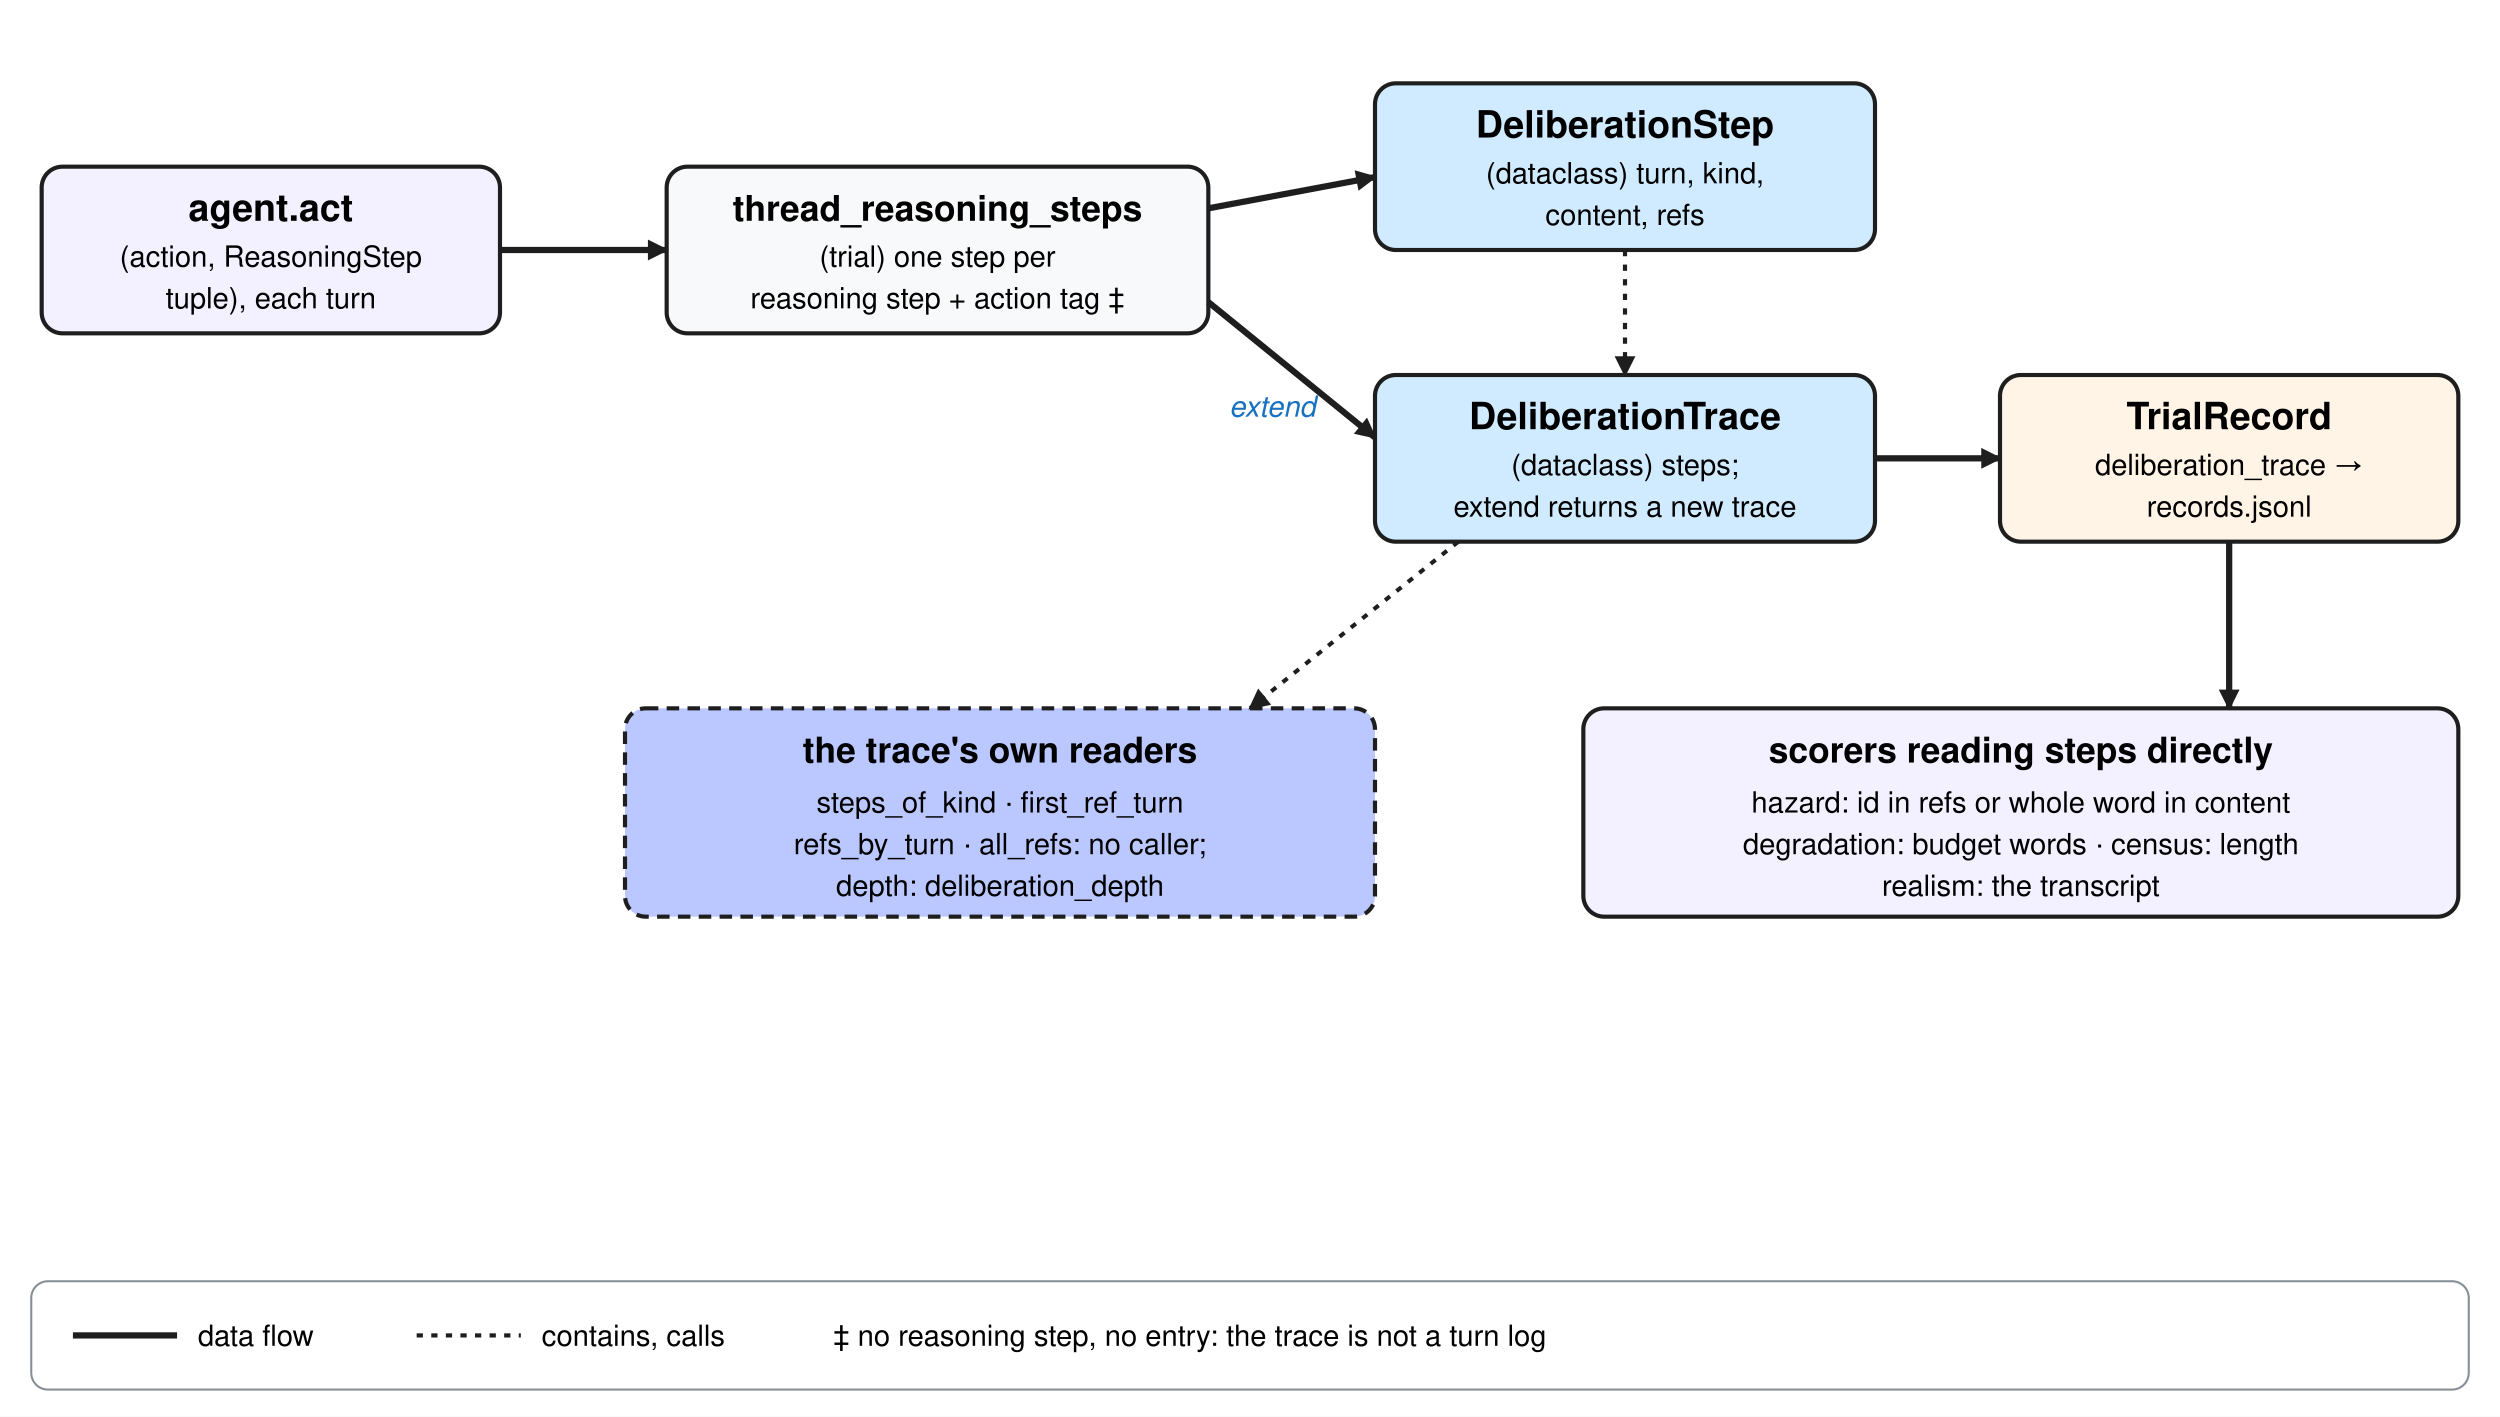
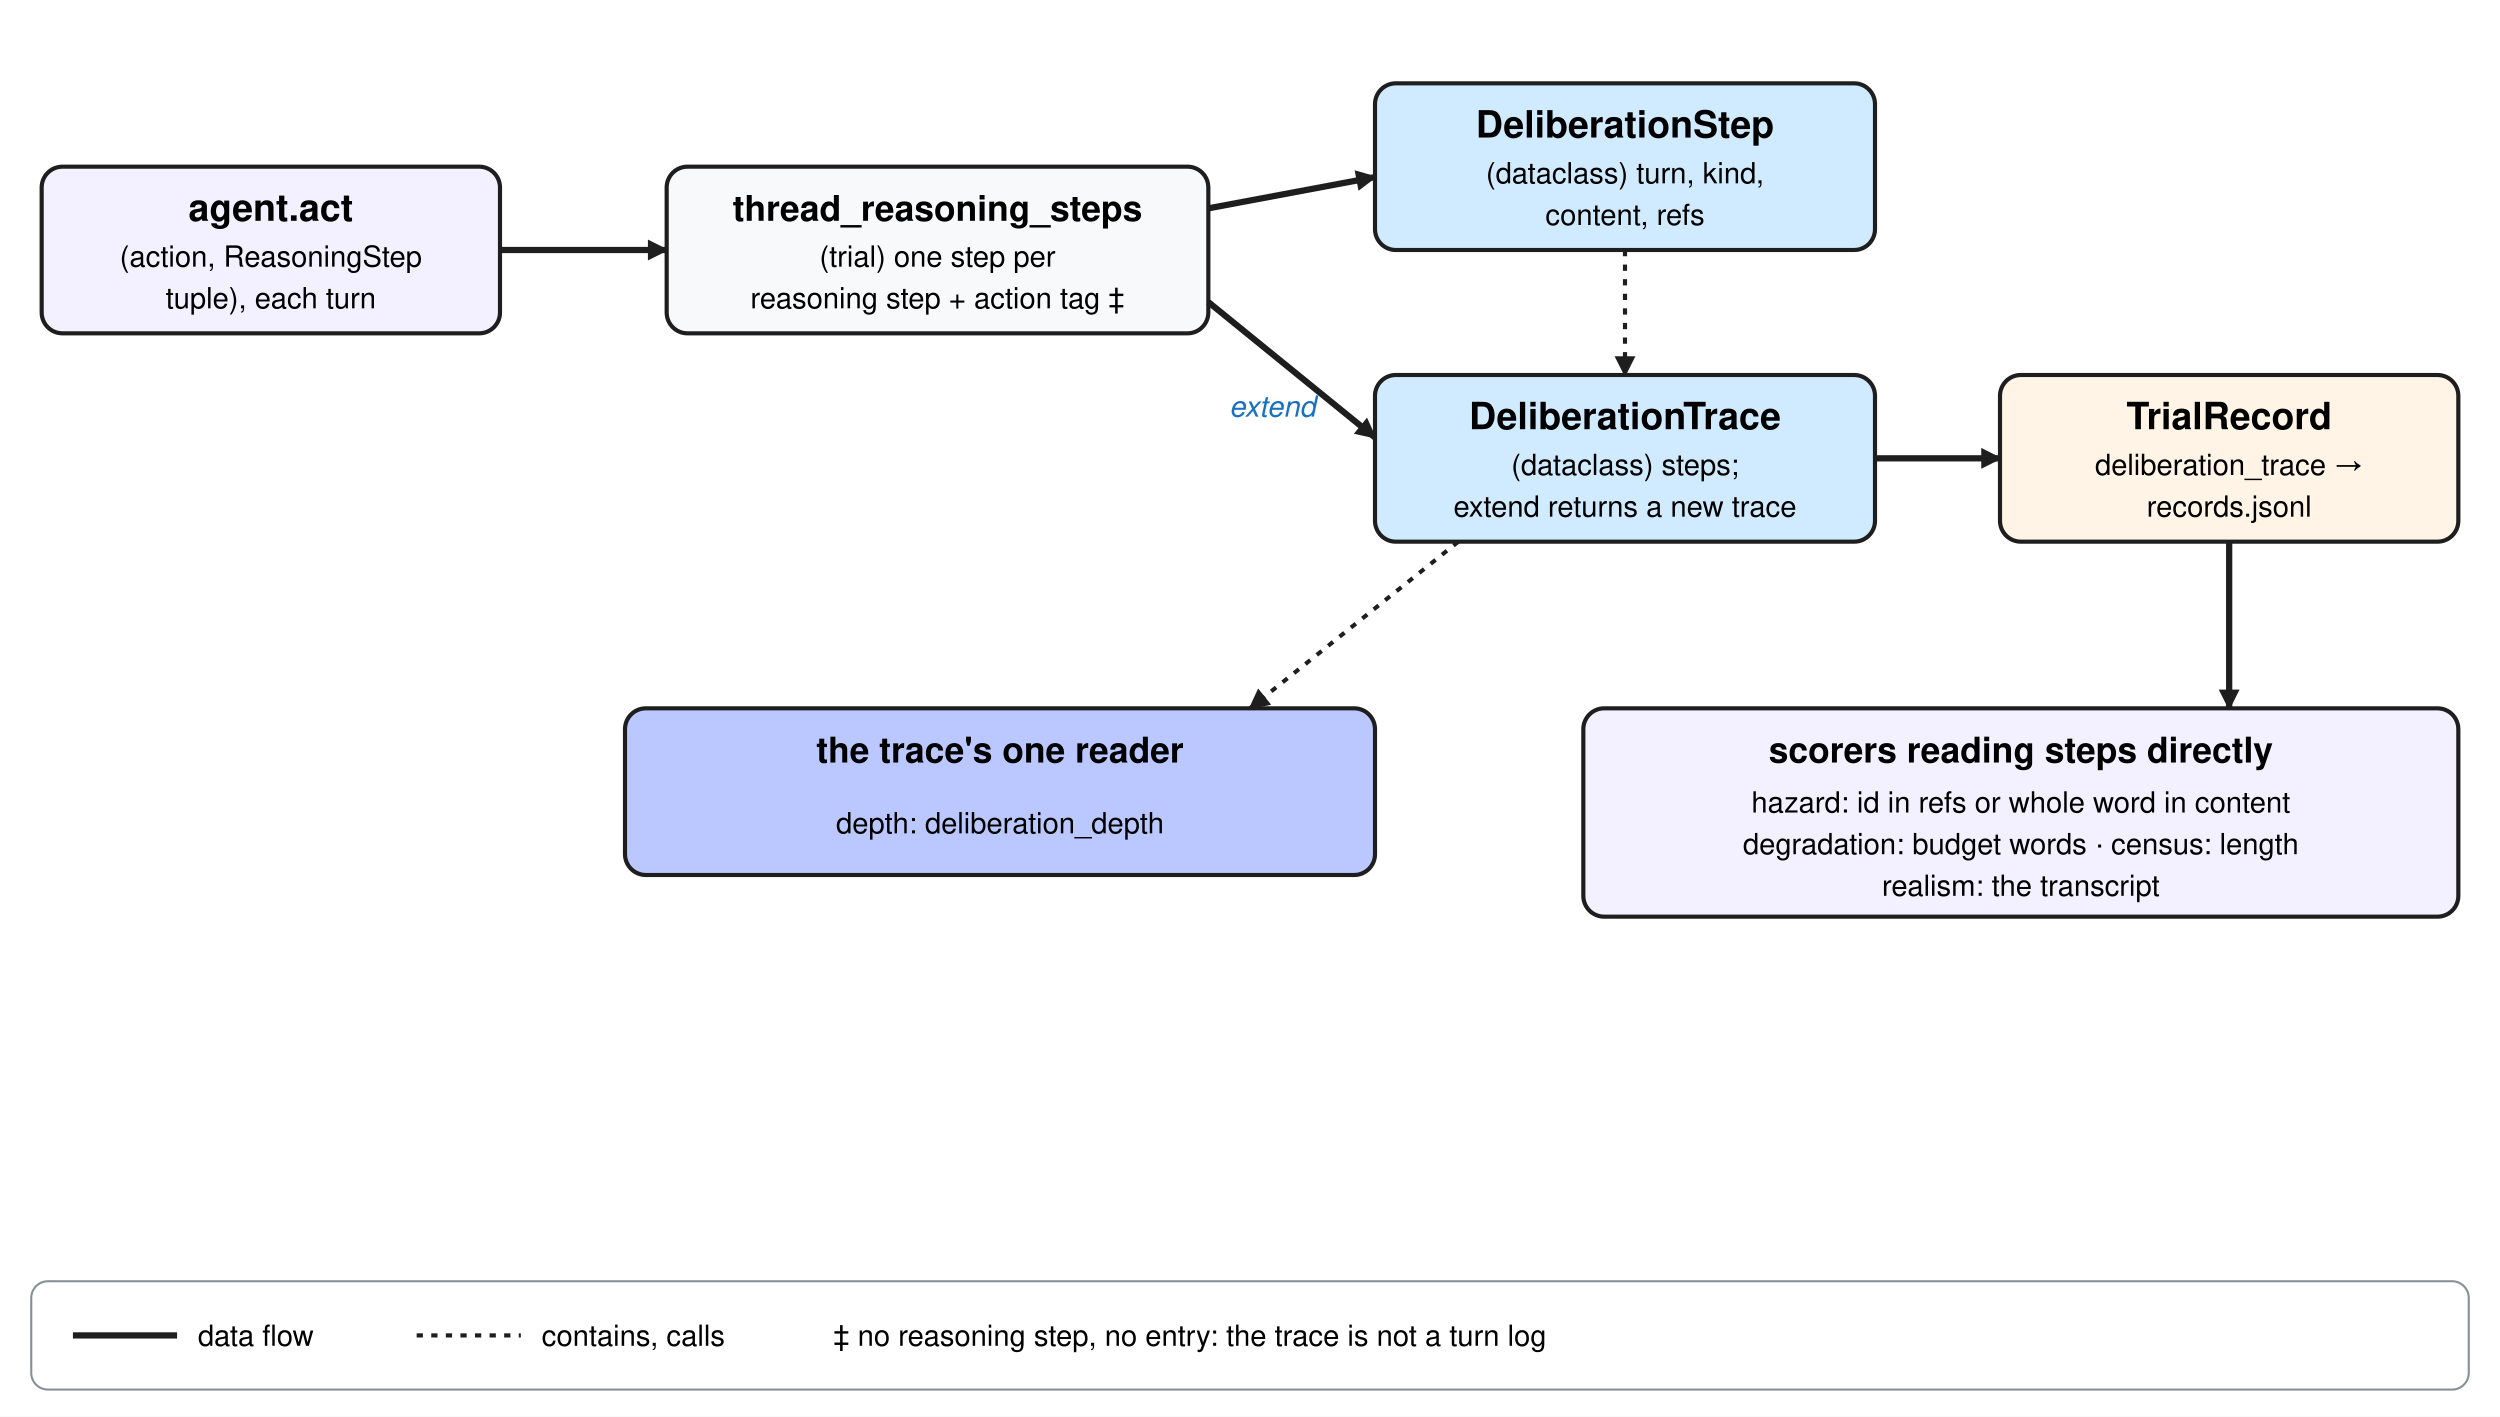
<svg xmlns="http://www.w3.org/2000/svg" width="2400" height="1360" viewBox="0 0 1200 680" font-family="Helvetica, Arial, sans-serif">
  <defs>
    <marker id="arrowhead" viewBox="0 0 10 10" refX="9" refY="5" markerUnits="userSpaceOnUse" markerWidth="10" markerHeight="10" orient="auto-start-reverse">
      <polygon id="arrowhead-shape" points="0,0 10,5 0,10" fill="#1e1e1e" />
    </marker>
  </defs>
  <rect id="bg" x="0" y="0" width="1200" height="680" fill="#ffffff" />
  <g id="n-agent">
    <rect id="n-agent-box" x="20" y="80" width="220" height="80" rx="10" fill="#f3f0ff" stroke="#1e1e1e" stroke-width="2" />
    <text id="n-agent-name" x="130" y="106" font-size="18" font-weight="600" text-anchor="middle">agent.act</text>
    <text id="n-agent-kind" x="130" y="128" font-size="14" text-anchor="middle">(action, ReasoningStep</text>
    <text id="n-agent-kind2" x="130" y="148" font-size="14" text-anchor="middle">tuple), each turn</text>
  </g>
  <g id="n-thread">
    <rect id="n-thread-box" x="320" y="80" width="260" height="80" rx="10" fill="#f8f9fa" stroke="#1e1e1e" stroke-width="2" />
    <text id="n-thread-name" x="450" y="106" font-size="17" font-weight="600" text-anchor="middle">thread_reasoning_steps</text>
    <text id="n-thread-kind" x="450" y="128" font-size="14" text-anchor="middle">(trial) one step per</text>
    <text id="n-thread-kind2" x="450" y="148" font-size="14" text-anchor="middle">reasoning step + action tag ‡</text>
  </g>
  <line id="e-agent-thread" x1="240" y1="120" x2="320" y2="120" stroke="#1e1e1e" stroke-width="3" marker-end="url(#arrowhead)" />
  <g id="n-step">
    <rect id="n-step-box" x="660" y="40" width="240" height="80" rx="10" fill="#d0ebff" stroke="#1e1e1e" stroke-width="2" />
    <text id="n-step-name" x="780" y="66" font-size="18" font-weight="600" text-anchor="middle">DeliberationStep</text>
    <text id="n-step-kind" x="780" y="88" font-size="14" text-anchor="middle">(dataclass) turn, kind,</text>
    <text id="n-step-kind2" x="780" y="108" font-size="14" text-anchor="middle">content, refs</text>
  </g>
  <line id="e-thread-step" x1="580" y1="100" x2="660" y2="85" stroke="#1e1e1e" stroke-width="3" marker-end="url(#arrowhead)" />
  <g id="n-trace">
    <rect id="n-trace-box" x="660" y="180" width="240" height="80" rx="10" fill="#d0ebff" stroke="#1e1e1e" stroke-width="2" />
    <text id="n-trace-name" x="780" y="206" font-size="18" font-weight="600" text-anchor="middle">DeliberationTrace</text>
    <text id="n-trace-kind" x="780" y="228" font-size="14" text-anchor="middle">(dataclass) steps;</text>
    <text id="n-trace-kind2" x="780" y="248" font-size="14" text-anchor="middle">extend returns a new trace</text>
  </g>
  <line id="e-step-trace" x1="780" y1="120" x2="780" y2="180" stroke="#1e1e1e" stroke-width="2" stroke-dasharray="3 4" marker-end="url(#arrowhead)" />
  <line id="e-thread-trace" x1="580" y1="145" x2="660" y2="210" stroke="#1e1e1e" stroke-width="3" marker-end="url(#arrowhead)" />
  <text id="l-thread-trace" x="590" y="200" font-size="14" fill="#1971c2" font-style="italic">extend</text>
  <g id="n-rec">
    <rect id="n-rec-box" x="960" y="180" width="220" height="80" rx="10" fill="#fff4e6" stroke="#1e1e1e" stroke-width="2" />
    <text id="n-rec-name" x="1070" y="206" font-size="18" font-weight="600" text-anchor="middle">TrialRecord</text>
    <text id="n-rec-kind" x="1070" y="228" font-size="14" text-anchor="middle">deliberation_trace →</text>
    <text id="n-rec-kind2" x="1070" y="248" font-size="14" text-anchor="middle">records.jsonl</text>
  </g>
  <line id="e-trace-rec" x1="900" y1="220" x2="960" y2="220" stroke="#1e1e1e" stroke-width="3" marker-end="url(#arrowhead)" />
  <g id="n-readers">
-     <rect id="n-readers-box" x="300" y="340" width="360" height="100" rx="10" fill="#bac8ff" stroke="#1e1e1e" stroke-width="2" stroke-dasharray="6 4" />
-     <text id="n-readers-name" x="480" y="366" font-size="17" font-weight="600" text-anchor="middle">the trace's own readers</text>
-     <text id="n-readers-k1" x="480" y="390" font-size="14" text-anchor="middle">steps_of_kind · first_ref_turn</text>
-     <text id="n-readers-k2" x="480" y="410" font-size="14" text-anchor="middle">refs_by_turn · all_refs: no caller;</text>
-     <text id="n-readers-k3" x="480" y="430" font-size="14" text-anchor="middle">depth: deliberation_depth</text>
+     <rect id="n-readers-box" x="300" y="340" width="360" height="80" rx="10" fill="#bac8ff" stroke="#1e1e1e" stroke-width="2" />
+     <text id="n-readers-name" x="480" y="366" font-size="17" font-weight="600" text-anchor="middle">the trace's one reader</text>
+     <text id="n-readers-k3" x="480" y="400" font-size="14" text-anchor="middle">depth: deliberation_depth</text>
  </g>
  <line id="e-trace-readers" x1="700" y1="260" x2="600" y2="340" stroke="#1e1e1e" stroke-width="2" stroke-dasharray="3 4" marker-end="url(#arrowhead)" />
  <g id="n-scorers">
    <rect id="n-scorers-box" x="760" y="340" width="420" height="100" rx="10" fill="#f3f0ff" stroke="#1e1e1e" stroke-width="2" />
    <text id="n-scorers-name" x="970" y="366" font-size="17" font-weight="600" text-anchor="middle">scorers reading steps directly</text>
    <text id="n-scorers-k1" x="970" y="390" font-size="14" text-anchor="middle">hazard: id in refs or whole word in content</text>
    <text id="n-scorers-k2" x="970" y="410" font-size="14" text-anchor="middle">degradation: budget words · census: length</text>
    <text id="n-scorers-k3" x="970" y="430" font-size="14" text-anchor="middle">realism: the transcript</text>
  </g>
  <line id="e-rec-scorers" x1="1070" y1="260" x2="1070" y2="340" stroke="#1e1e1e" stroke-width="3" marker-end="url(#arrowhead)" />
  <g id="legend">
    <rect id="legend-box" x="15" y="615" width="1170" height="52" rx="8" fill="#ffffff" stroke="#868e96" stroke-width="1" />
    <line id="legend-solid" x1="35" y1="641" x2="85" y2="641" stroke="#1e1e1e" stroke-width="3" />
    <text id="legend-solid-text" x="95" y="646" font-size="14">data flow</text>
    <line id="legend-dotted" x1="200" y1="641" x2="250" y2="641" stroke="#1e1e1e" stroke-width="2" stroke-dasharray="3 4" />
    <text id="legend-dotted-text" x="260" y="646" font-size="14">contains, calls</text>
    <text id="legend-dagger" x="400" y="646" font-size="14">‡ no reasoning step, no entry: the trace is not a turn log</text>
  </g>
</svg>
